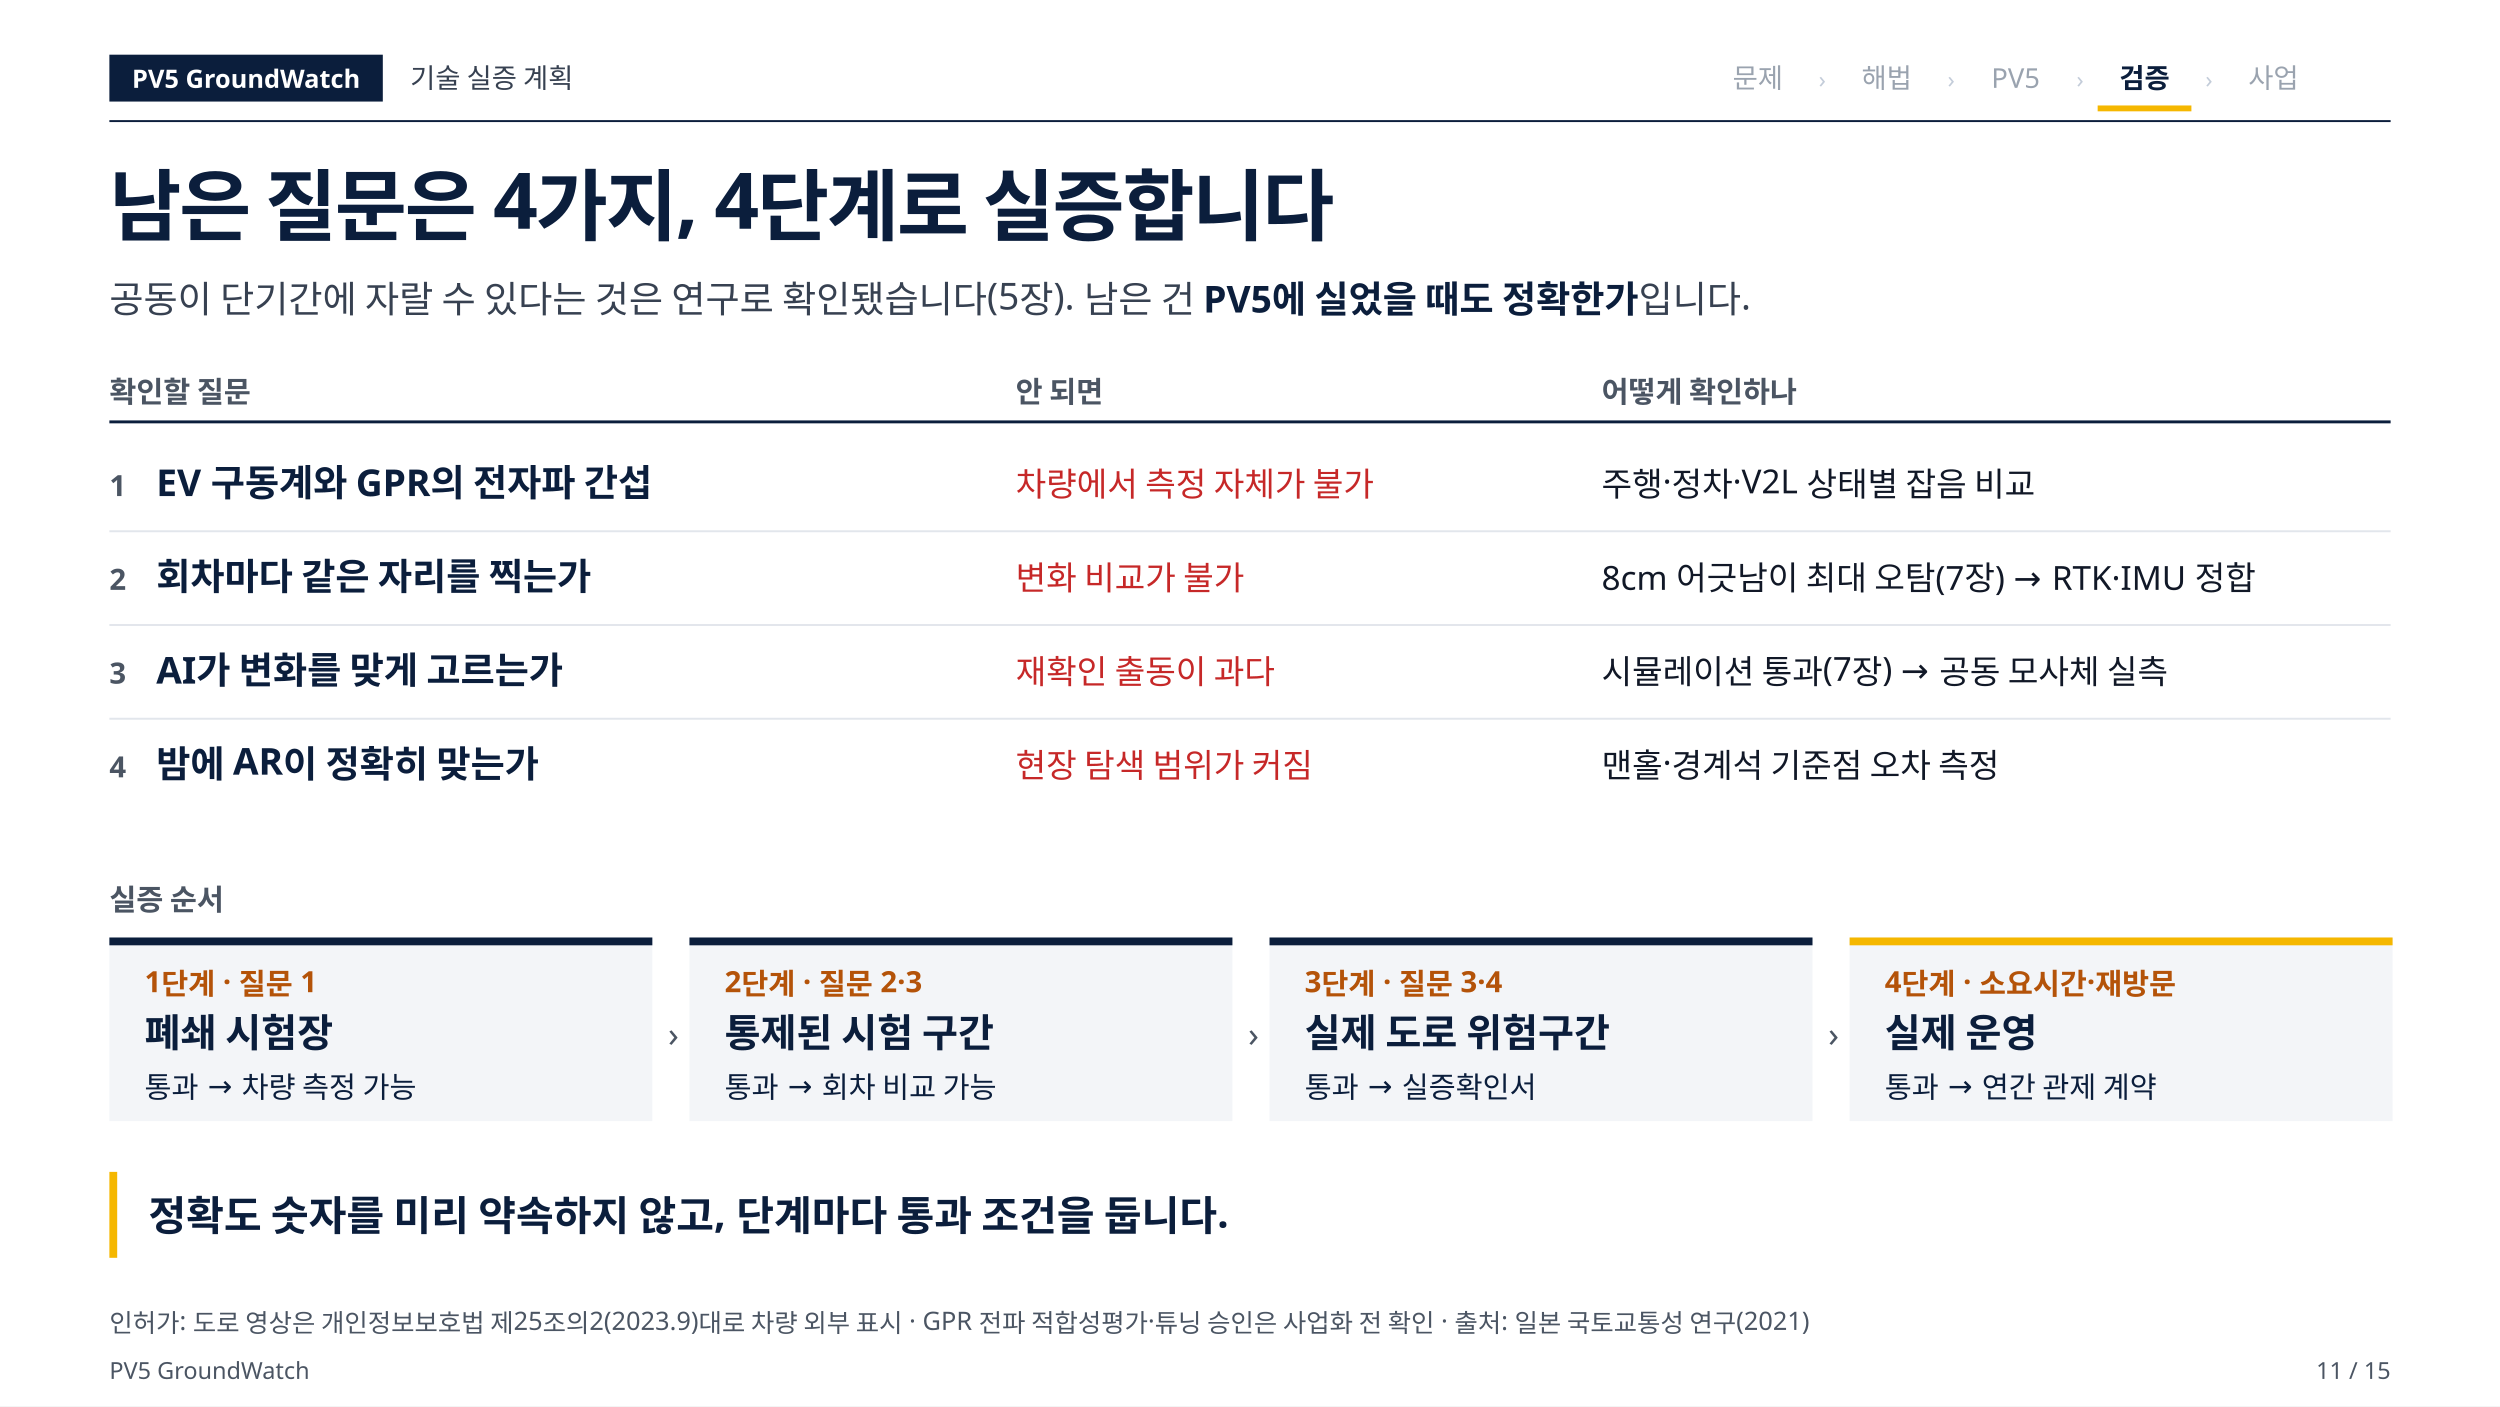
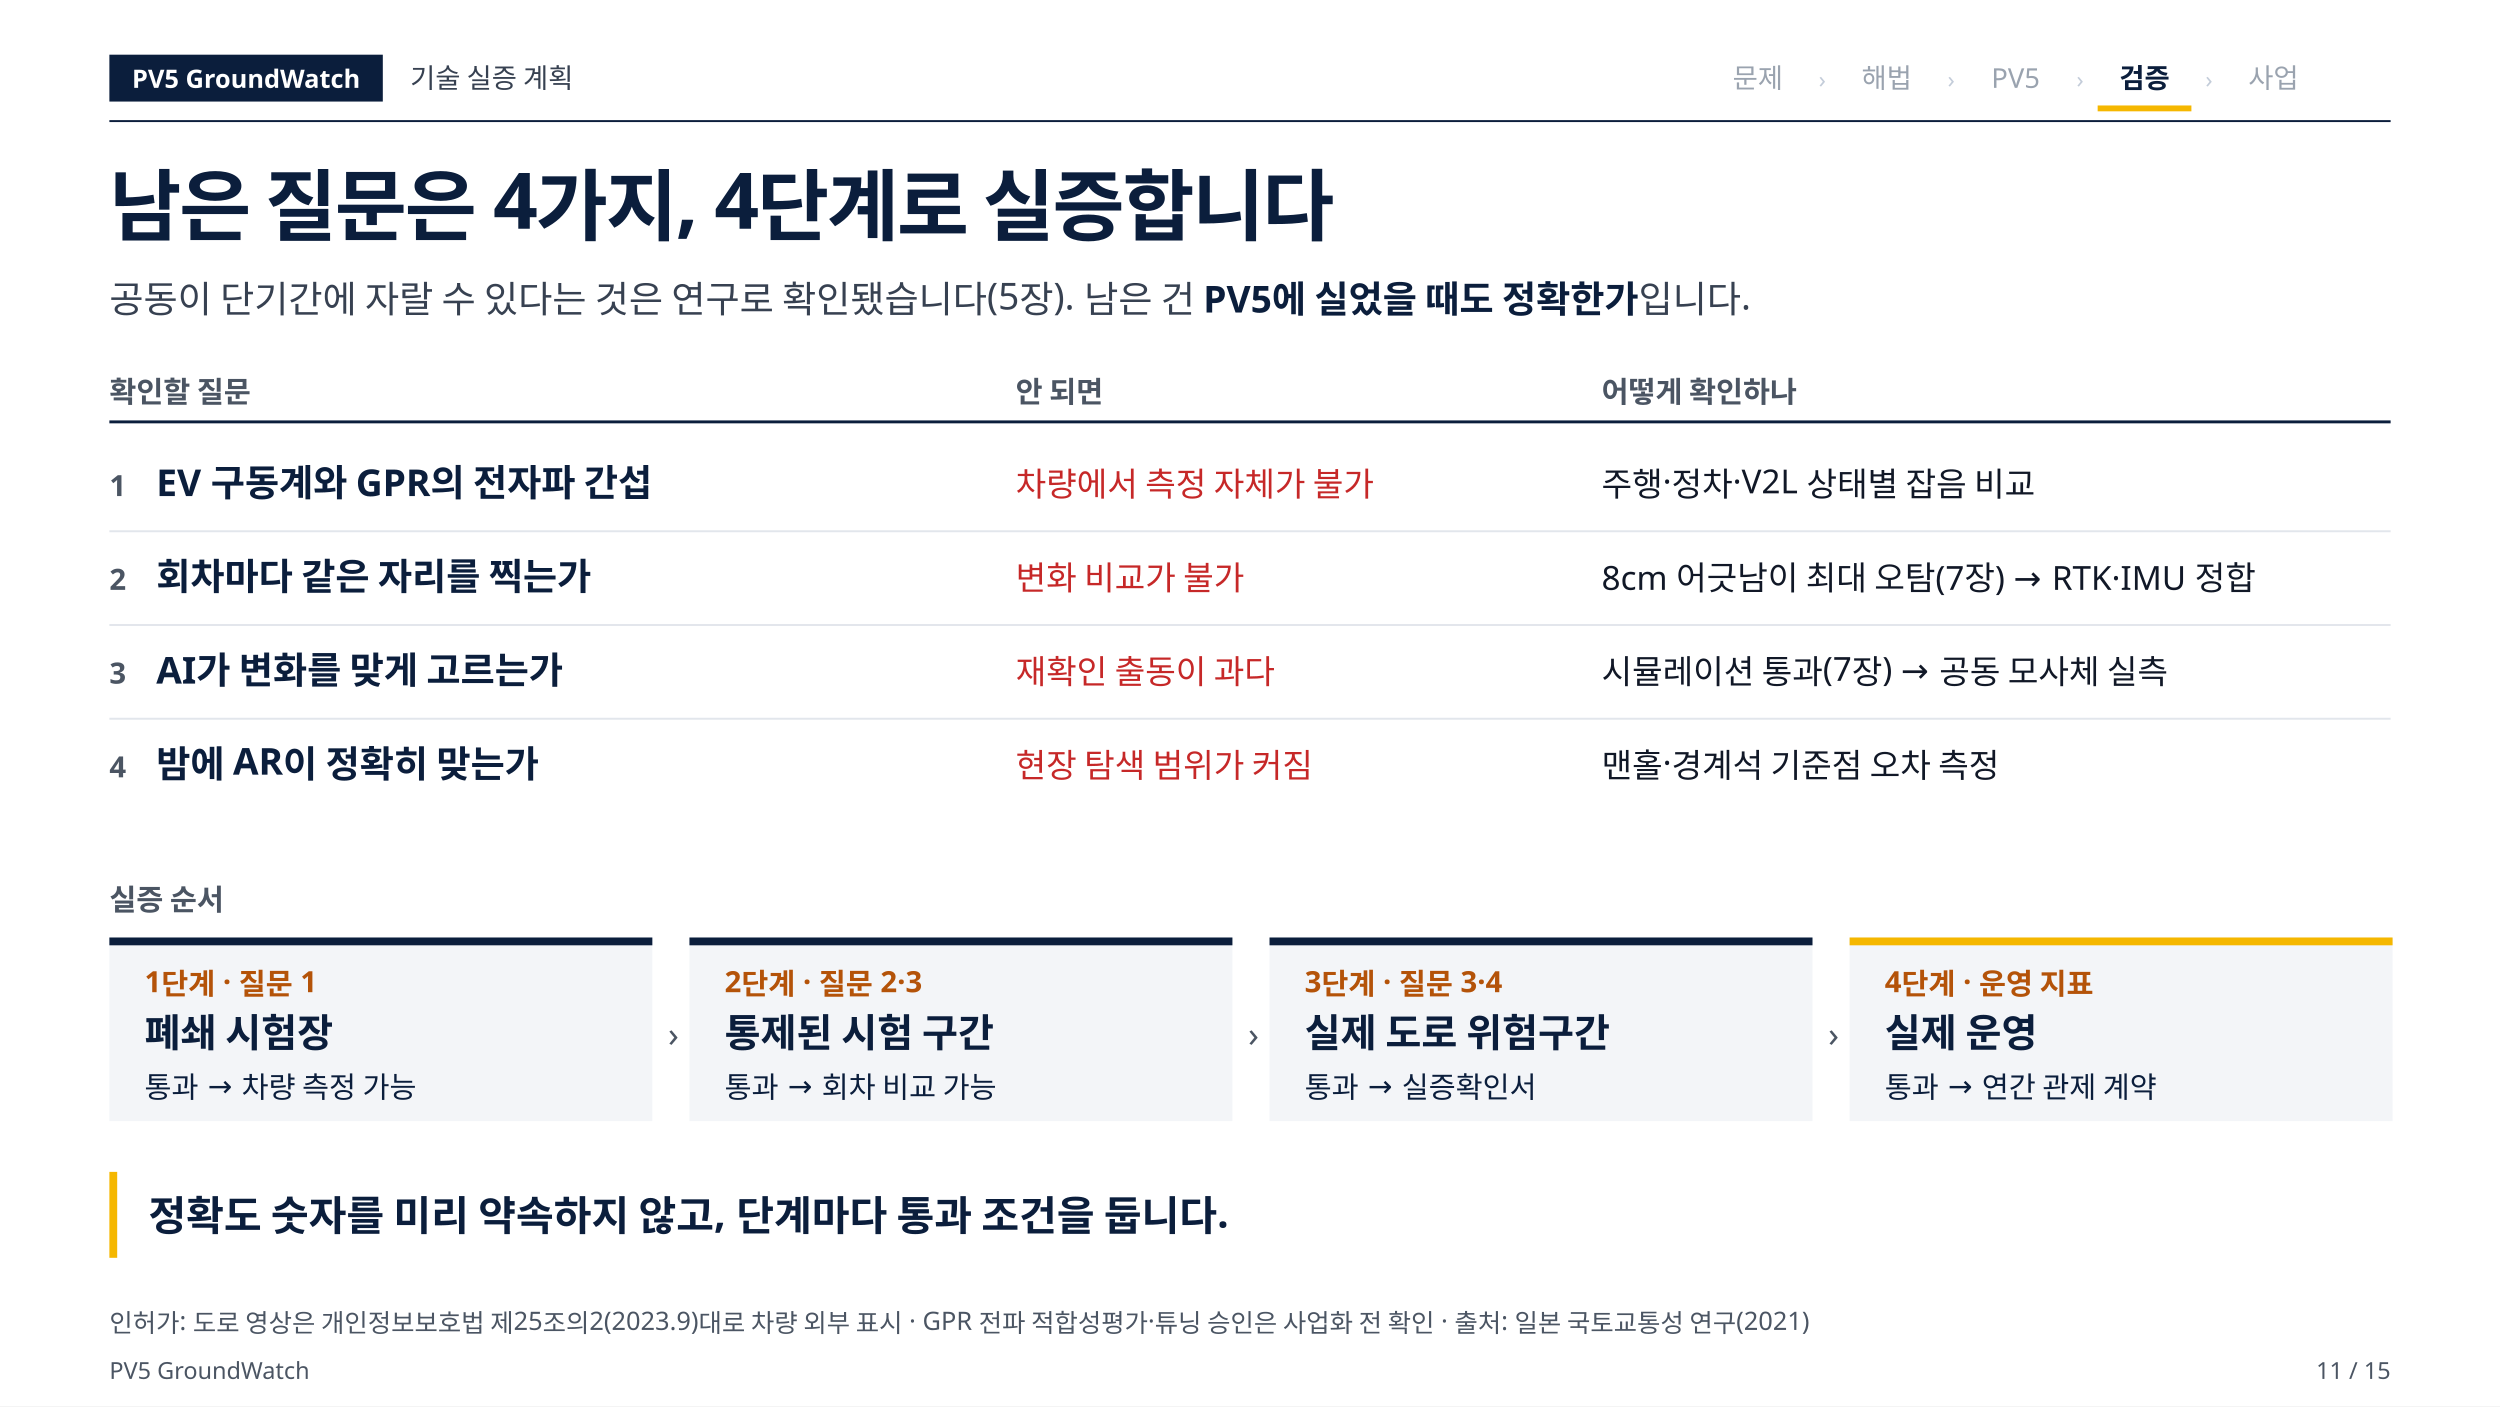
<svg xmlns="http://www.w3.org/2000/svg" viewBox="0 0 1280 720" lang="ko-KR" data-pptx-page-role="content" font-family="Pretendard, 'Malgun Gothic', sans-serif">
  <rect id="bg" x="0" y="0" width="1280" height="720" fill="#FFFFFF" />
  <g id="header" data-pptx-role="header" data-pptx-bounds="56 24 1168 40">
    <rect x="56" y="28" width="140" height="24" fill="#0B1E3C" />
    <text x="126" y="45" font-size="13" font-weight="bold" fill="#FFFFFF" text-anchor="middle">PV5 GroundWatch</text>
    <text x="210" y="45" font-size="14" fill="#374151">기술 실증 계획</text>
    <text x="900" y="45" font-size="14" font-weight="normal" fill="#9AA3AF" text-anchor="middle">문제</text>
    <text x="933" y="45" font-size="12" fill="#C3CCD9" text-anchor="middle">›</text>
    <text x="966" y="45" font-size="14" font-weight="normal" fill="#9AA3AF" text-anchor="middle">해법</text>
    <text x="999" y="45" font-size="12" fill="#C3CCD9" text-anchor="middle">›</text>
    <text x="1032" y="45" font-size="14" font-weight="normal" fill="#9AA3AF" text-anchor="middle">PV5</text>
    <text x="1065" y="45" font-size="12" fill="#C3CCD9" text-anchor="middle">›</text>
    <text x="1098" y="45" font-size="14" font-weight="bold" fill="#0B1E3C" text-anchor="middle">검증</text>
    <rect x="1074" y="54" width="48" height="3" fill="#F5B700" />
    <text x="1131" y="45" font-size="12" fill="#C3CCD9" text-anchor="middle">›</text>
    <text x="1164" y="45" font-size="14" font-weight="normal" fill="#9AA3AF" text-anchor="middle">사업</text>
    <line x1="56" y1="62" x2="1224" y2="62" stroke="#0B1E3C" stroke-width="1" />
  </g>
  <g id="title" data-pptx-bounds="56 80 1168 56" letter-spacing="-1">
    <text x="56" y="120" font-size="40" font-weight="bold" fill="#0B1E3C">남은 질문은 4가지, 4단계로 실증합니다</text>
  </g>
  <g id="lead" data-pptx-bounds="56 138 1168 28">
    <text x="56" y="160" font-size="19" fill="#374151">공동이 단기간에 자랄 수 있다는 것은 연구로 확인됐습니다(5장). 남은 건 <tspan font-weight="bold" fill="#0B1E3C">PV5에 실었을 때도 정확한가</tspan>입니다.</text>
  </g>
  <g id="questions" data-pptx-bounds="56 186 1168 236">
    <g font-size="15" font-weight="bold" fill="#4B5563">
      <text x="56" y="206">확인할 질문</text>
      <text x="520" y="206">안 되면</text>
      <text x="820" y="206">어떻게 확인하나</text>
    </g>
    <line x1="56" y1="216" x2="1224" y2="216" stroke="#0B1E3C" stroke-width="1.5" />
    <text x="56" y="254" font-size="15" font-weight="bold" fill="#4B5563">1</text>
    <text x="80" y="254" font-size="19" font-weight="bold" fill="#0B1E3C">EV 구동계와 GPR의 전자파 간섭</text>
    <text x="520" y="254" font-size="17" fill="#C62828">차량에서 측정 자체가 불가</text>
    <text x="820" y="254" font-size="17" fill="#111827">주행·정차·V2L 상태별 잡음 비교</text>
    <line x1="56" y1="272" x2="1224" y2="272" stroke="#E2E6EC" stroke-width="1" />
    <text x="56" y="302" font-size="15" font-weight="bold" fill="#4B5563">2</text>
    <text x="80" y="302" font-size="19" font-weight="bold" fill="#0B1E3C">회차마다 같은 자리를 찍는가</text>
    <text x="520" y="302" font-size="17" fill="#C62828">변화 비교가 불가</text>
    <text x="820" y="302" font-size="17" fill="#111827">8cm 어긋남이 최대 오탐(7장) → RTK·IMU 정합</text>
    <line x1="56" y1="320" x2="1224" y2="320" stroke="#E2E6EC" stroke-width="1" />
    <text x="56" y="350" font-size="15" font-weight="bold" fill="#4B5563">3</text>
    <text x="80" y="350" font-size="19" font-weight="bold" fill="#0B1E3C">AI가 변화를 맞게 고르는가</text>
    <text x="520" y="350" font-size="17" fill="#C62828">재확인 출동이 과다</text>
    <text x="820" y="350" font-size="17" fill="#111827">시뮬레이션 통과(7장) → 공동 모사체 실측</text>
    <line x1="56" y1="368" x2="1224" y2="368" stroke="#E2E6EC" stroke-width="1" />
    <text x="56" y="398" font-size="15" font-weight="bold" fill="#4B5563">4</text>
    <text x="80" y="398" font-size="19" font-weight="bold" fill="#0B1E3C">밤에 AR이 정확히 맞는가</text>
    <text x="520" y="398" font-size="17" fill="#C62828">현장 탐색 범위가 커짐</text>
    <text x="820" y="398" font-size="17" fill="#111827">맨홀·경계석 기준점 오차 측정</text>
  </g>
  <g id="stages" data-pptx-bounds="56 446 1168 130">
    <text x="56" y="466" font-size="15" font-weight="bold" fill="#4B5563">실증 순서</text>
    <rect x="56" y="480" width="278" height="94" fill="#F3F5F8" />
    <rect x="56" y="480" width="278" height="4" fill="#0B1E3C" />
    <text x="74" y="508" font-size="15" font-weight="bold" fill="#B45309">1단계 · 질문 1</text>
    <text x="74" y="536" font-size="20" font-weight="bold" fill="#0B1E3C">폐쇄 시험장</text>
    <text x="74" y="562" font-size="15" fill="#0B1E3C">통과 → 차량 측정 가능</text>
    <text x="342" y="536" font-size="18" fill="#4B5563">›</text>
    <rect x="353" y="480" width="278" height="94" fill="#F3F5F8" />
    <rect x="353" y="480" width="278" height="4" fill="#0B1E3C" />
    <text x="371" y="508" font-size="15" font-weight="bold" fill="#B45309">2단계 · 질문 2·3</text>
    <text x="371" y="536" font-size="20" font-weight="bold" fill="#0B1E3C">통제된 시험 구간</text>
    <text x="371" y="562" font-size="15" fill="#0B1E3C">통과 → 회차 비교 가능</text>
    <text x="639" y="536" font-size="18" fill="#4B5563">›</text>
    <rect x="650" y="480" width="278" height="94" fill="#F3F5F8" />
    <rect x="650" y="480" width="278" height="4" fill="#0B1E3C" />
    <text x="668" y="508" font-size="15" font-weight="bold" fill="#B45309">3단계 · 질문 3·4</text>
    <text x="668" y="536" font-size="20" font-weight="bold" fill="#0B1E3C">실제 도로 위험구간</text>
    <text x="668" y="562" font-size="15" fill="#0B1E3C">통과 → 실증확인서</text>
    <text x="936" y="536" font-size="18" fill="#4B5563">›</text>
    <rect x="947" y="480" width="278" height="94" fill="#F3F5F8" />
    <rect x="947" y="480" width="278" height="4" fill="#F5B700" />
-     <text x="965" y="508" font-size="15" font-weight="bold" fill="#B45309">4단계 · 소요시간·재방문</text>
+     <text x="965" y="508" font-size="15" font-weight="bold" fill="#B45309">4단계 · 운영 지표</text>
    <text x="965" y="536" font-size="20" font-weight="bold" fill="#0B1E3C">실제 운영</text>
    <text x="965" y="562" font-size="15" fill="#0B1E3C">통과 → 연간 관제 계약</text>
  </g>
  <g id="conclusion" data-pptx-bounds="56 600 1168 44">
    <rect x="56" y="600" width="4" height="44" fill="#F5B700" />
    <text x="76" y="630" font-size="21" font-weight="bold" fill="#0B1E3C">정확도 숫자를 미리 약속하지 않고, 단계마다 통과 조건을 둡니다.</text>
  </g>
  <g id="source" data-pptx-bounds="56 668 1168 20">
    <text x="56" y="682" font-size="13" fill="#4B5563">인허가: 도로 영상은 개인정보보호법 제25조의2(2023.9)대로 차량 외부 표시 · GPR 전파 적합성평가·튜닝 승인은 사업화 전 확인 · 출처: 일본 국토교통성 연구(2021)</text>
  </g>
  <g id="footer" data-pptx-role="footer" data-pptx-bounds="56 692 1168 22" fill="#4B5563" font-size="12">
    <text x="56" y="706">PV5 GroundWatch</text>
    <text x="1224" y="706" text-anchor="end">11 / 15</text>
  </g>
</svg>
